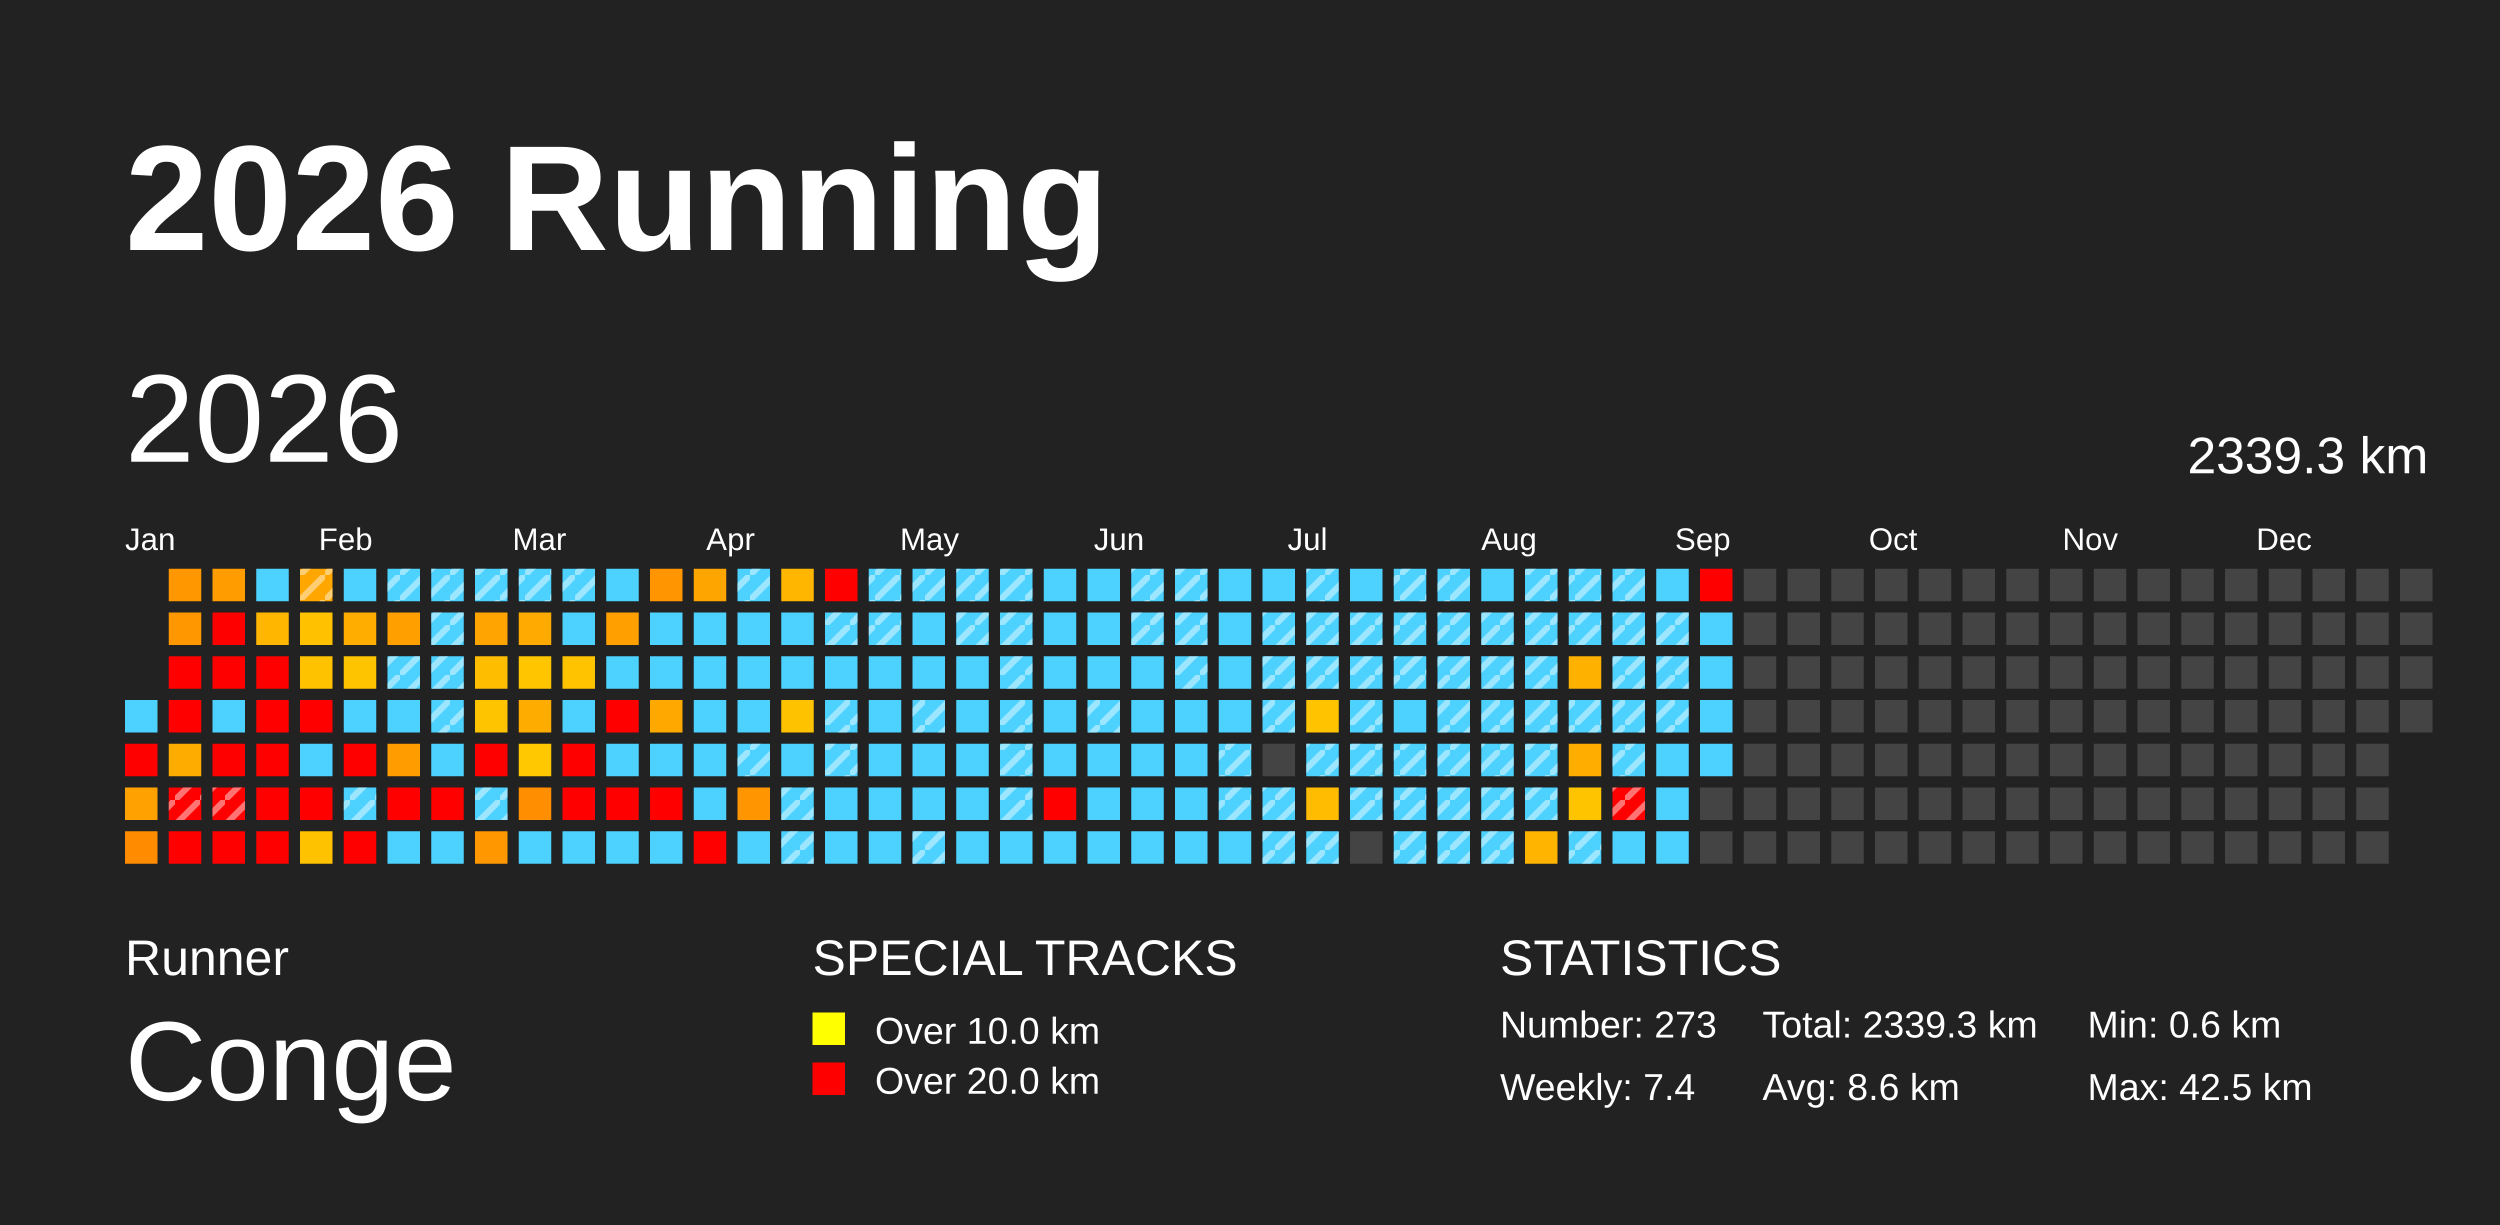
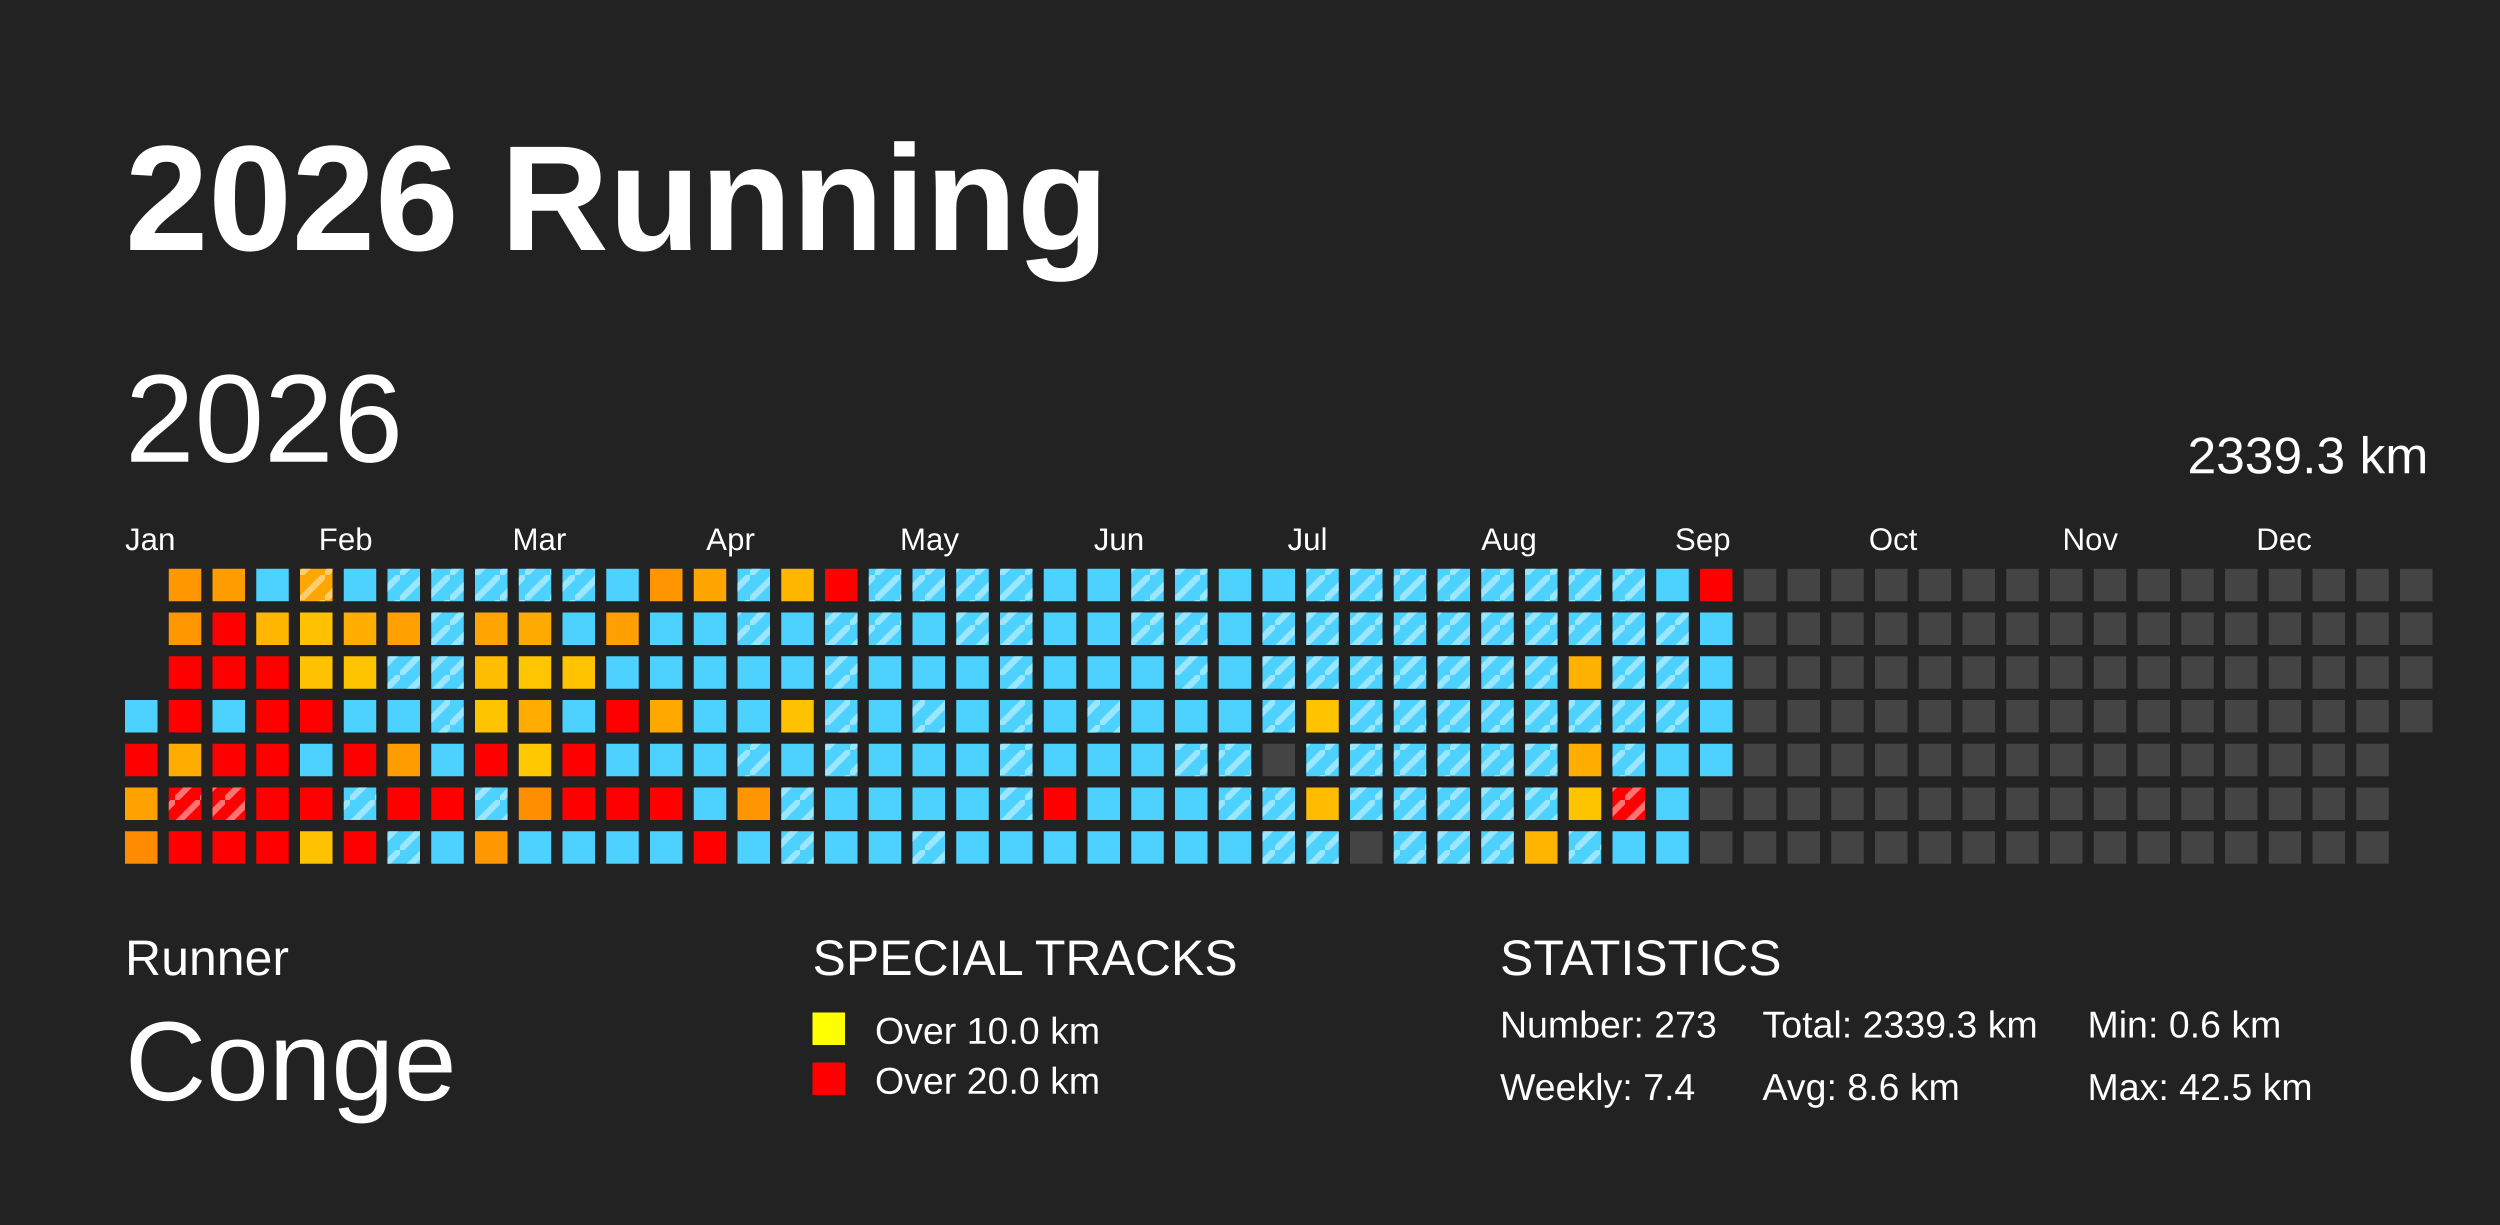
<svg xmlns="http://www.w3.org/2000/svg" baseProfile="full" height="98mm" version="1.1" viewBox="0,0,200,98" width="200mm">
  <defs>
    <pattern height="2" id="indoor-stripe" patternUnits="userSpaceOnUse" width="2">
      <line stroke="white" stroke-opacity="0.45" stroke-width="0.5" x1="0" x2="2" y1="2" y2="0" />
    </pattern>
  </defs>
  <rect fill="#222222" height="98" width="200" x="0" y="0" />
  <text fill="#FFFFFF" style="font-size:12px; font-family:Arial; font-weight:bold;" x="10" y="20">2026 Running</text>
  <text fill="#FFFFFF" style="font-size:4px; font-family:Arial" x="10" y="78">Runner</text>
  <text fill="#FFFFFF" style="font-size:9px; font-family:Arial" x="10" y="88">Conge</text>
  <text fill="#FFFFFF" style="font-size:4px; font-family:Arial" x="65" y="78">SPECIAL TRACKS</text>
  <rect fill="yellow" height="2.6" width="2.6" x="65" y="81" />
  <text fill="#FFFFFF" style="font-size:3px; font-family:Arial" x="70" y="83.5">Over 10.0 km</text>
  <rect fill="red" height="2.6" width="2.6" x="65" y="85" />
  <text fill="#FFFFFF" style="font-size:3px; font-family:Arial" x="70" y="87.5">Over 20.0 km</text>
  <text fill="#FFFFFF" style="font-size:4px; font-family:Arial" x="120" y="78">STATISTICS</text>
  <text fill="#FFFFFF" style="font-size:3px; font-family:Arial" x="120" y="83">Number: 273</text>
  <text fill="#FFFFFF" style="font-size:3px; font-family:Arial" x="120" y="88">Weekly: 7.4</text>
  <text fill="#FFFFFF" style="font-size:3px; font-family:Arial" x="141" y="83">Total: 2339.3 km</text>
  <text fill="#FFFFFF" style="font-size:3px; font-family:Arial" x="141" y="88">Avg: 8.6 km</text>
  <text fill="#FFFFFF" style="font-size:3px; font-family:Arial" x="167" y="83">Min: 0.6 km</text>
  <text fill="#FFFFFF" style="font-size:3px; font-family:Arial" x="167" y="88">Max: 42.5 km</text>
  <text dominant-baseline="hanging" fill="#FFFFFF" style="font-size:10.0px; font-family:Arial;" x="10" y="30">2026</text>
  <text dominant-baseline="hanging" fill="#FFFFFF" style="font-size:4.125px; font-family:Arial;" x="175" y="35">2339.3 km</text>
  <text fill="#FFFFFF" style="font-size:2.5px; font-family:Arial" x="10.0" y="44">Jan</text>
  <text fill="#FFFFFF" style="font-size:2.5px; font-family:Arial" x="25.5" y="44">Feb</text>
  <text fill="#FFFFFF" style="font-size:2.5px; font-family:Arial" x="41.0" y="44">Mar</text>
  <text fill="#FFFFFF" style="font-size:2.5px; font-family:Arial" x="56.5" y="44">Apr</text>
  <text fill="#FFFFFF" style="font-size:2.5px; font-family:Arial" x="72.0" y="44">May</text>
  <text fill="#FFFFFF" style="font-size:2.5px; font-family:Arial" x="87.5" y="44">Jun</text>
  <text fill="#FFFFFF" style="font-size:2.5px; font-family:Arial" x="103.0" y="44">Jul</text>
  <text fill="#FFFFFF" style="font-size:2.5px; font-family:Arial" x="118.5" y="44">Aug</text>
  <text fill="#FFFFFF" style="font-size:2.5px; font-family:Arial" x="134.0" y="44">Sep</text>
  <text fill="#FFFFFF" style="font-size:2.5px; font-family:Arial" x="149.5" y="44">Oct</text>
  <text fill="#FFFFFF" style="font-size:2.5px; font-family:Arial" x="165.0" y="44">Nov</text>
  <text fill="#FFFFFF" style="font-size:2.5px; font-family:Arial" x="180.5" y="44">Dec</text>
  <rect fill="#4dd2ff" height="2.6" width="2.6" x="10.0" y="56.0" />
  <rect fill="red" height="2.6" width="2.6" x="10.0" y="59.5" />
  <rect fill="#ffa100" height="2.6" width="2.6" x="10.0" y="63.0" />
  <rect fill="#ff8b00" height="2.6" width="2.6" x="10.0" y="66.5" />
  <rect fill="#ff9700" height="2.6" width="2.6" x="13.5" y="45.5" />
  <rect fill="#ff9800" height="2.6" width="2.6" x="13.5" y="49.0" />
  <rect fill="red" height="2.6" width="2.6" x="13.5" y="52.5" />
  <rect fill="red" height="2.6" width="2.6" x="13.5" y="56.0" />
  <rect fill="#ffac00" height="2.6" width="2.6" x="13.5" y="59.5" />
  <rect fill="red" height="2.6" width="2.6" x="13.5" y="63.0" />
  <rect fill="url(#indoor-stripe)" height="2.6" style="pointer-events: none;" width="2.6" x="13.5" y="63.0" />
  <rect fill="red" height="2.6" width="2.6" x="13.5" y="66.5" />
  <rect fill="#ff9d00" height="2.6" width="2.6" x="17.0" y="45.5" />
  <rect fill="red" height="2.6" width="2.6" x="17.0" y="49.0" />
  <rect fill="red" height="2.6" width="2.6" x="17.0" y="52.5" />
  <rect fill="#4dd2ff" height="2.6" width="2.6" x="17.0" y="56.0" />
  <rect fill="red" height="2.6" width="2.6" x="17.0" y="59.5" />
  <rect fill="red" height="2.6" width="2.6" x="17.0" y="63.0" />
  <rect fill="url(#indoor-stripe)" height="2.6" style="pointer-events: none;" width="2.6" x="17.0" y="63.0" />
  <rect fill="red" height="2.6" width="2.6" x="17.0" y="66.5" />
  <rect fill="#4dd2ff" height="2.6" width="2.6" x="20.5" y="45.5" />
  <rect fill="#ffb600" height="2.6" width="2.6" x="20.5" y="49.0" />
  <rect fill="red" height="2.6" width="2.6" x="20.5" y="52.5" />
  <rect fill="red" height="2.6" width="2.6" x="20.5" y="56.0" />
  <rect fill="red" height="2.6" width="2.6" x="20.5" y="59.5" />
  <rect fill="red" height="2.6" width="2.6" x="20.5" y="63.0" />
  <rect fill="red" height="2.6" width="2.6" x="20.5" y="66.5" />
  <rect fill="#ffa600" height="2.6" width="2.6" x="24.0" y="45.5" />
  <rect fill="url(#indoor-stripe)" height="2.6" style="pointer-events: none;" width="2.6" x="24.0" y="45.5" />
  <rect fill="#ffc100" height="2.6" width="2.6" x="24.0" y="49.0" />
  <rect fill="#ffc200" height="2.6" width="2.6" x="24.0" y="52.5" />
  <rect fill="red" height="2.6" width="2.6" x="24.0" y="56.0" />
  <rect fill="#4dd2ff" height="2.6" width="2.6" x="24.0" y="59.5" />
  <rect fill="red" height="2.6" width="2.6" x="24.0" y="63.0" />
  <rect fill="#ffc200" height="2.6" width="2.6" x="24.0" y="66.5" />
  <rect fill="#4dd2ff" height="2.6" width="2.6" x="27.5" y="45.5" />
  <rect fill="#ffae00" height="2.6" width="2.6" x="27.5" y="49.0" />
  <rect fill="#ffc400" height="2.6" width="2.6" x="27.5" y="52.5" />
  <rect fill="#4dd2ff" height="2.6" width="2.6" x="27.5" y="56.0" />
  <rect fill="red" height="2.6" width="2.6" x="27.5" y="59.5" />
  <rect fill="#4dd2ff" height="2.6" width="2.6" x="27.5" y="63.0" />
  <rect fill="url(#indoor-stripe)" height="2.6" style="pointer-events: none;" width="2.6" x="27.5" y="63.0" />
  <rect fill="red" height="2.6" width="2.6" x="27.5" y="66.5" />
  <rect fill="#4dd2ff" height="2.6" width="2.6" x="31.0" y="45.5" />
  <rect fill="url(#indoor-stripe)" height="2.6" style="pointer-events: none;" width="2.6" x="31.0" y="45.5" />
  <rect fill="#ffa000" height="2.6" width="2.6" x="31.0" y="49.0" />
  <rect fill="#4dd2ff" height="2.6" width="2.6" x="31.0" y="52.5" />
  <rect fill="url(#indoor-stripe)" height="2.6" style="pointer-events: none;" width="2.6" x="31.0" y="52.5" />
  <rect fill="#4dd2ff" height="2.6" width="2.6" x="31.0" y="56.0" />
  <rect fill="#ff9c00" height="2.6" width="2.6" x="31.0" y="59.5" />
  <rect fill="red" height="2.6" width="2.6" x="31.0" y="63.0" />
  <rect fill="#4dd2ff" height="2.6" width="2.6" x="31.0" y="66.5" />
+   <rect fill="url(#indoor-stripe)" height="2.6" style="pointer-events: none;" width="2.6" x="31.0" y="66.5" />
  <rect fill="#4dd2ff" height="2.6" width="2.6" x="34.5" y="45.5" />
  <rect fill="url(#indoor-stripe)" height="2.6" style="pointer-events: none;" width="2.6" x="34.5" y="45.5" />
  <rect fill="#4dd2ff" height="2.6" width="2.6" x="34.5" y="49.0" />
  <rect fill="url(#indoor-stripe)" height="2.6" style="pointer-events: none;" width="2.6" x="34.5" y="49.0" />
  <rect fill="#4dd2ff" height="2.6" width="2.6" x="34.5" y="52.5" />
  <rect fill="url(#indoor-stripe)" height="2.6" style="pointer-events: none;" width="2.6" x="34.5" y="52.5" />
  <rect fill="#4dd2ff" height="2.6" width="2.6" x="34.5" y="56.0" />
  <rect fill="url(#indoor-stripe)" height="2.6" style="pointer-events: none;" width="2.6" x="34.5" y="56.0" />
  <rect fill="#4dd2ff" height="2.6" width="2.6" x="34.5" y="59.5" />
  <rect fill="red" height="2.6" width="2.6" x="34.5" y="63.0" />
  <rect fill="#4dd2ff" height="2.6" width="2.6" x="34.5" y="66.5" />
  <rect fill="#4dd2ff" height="2.6" width="2.6" x="38.0" y="45.5" />
  <rect fill="url(#indoor-stripe)" height="2.6" style="pointer-events: none;" width="2.6" x="38.0" y="45.5" />
  <rect fill="#ffa400" height="2.6" width="2.6" x="38.0" y="49.0" />
  <rect fill="#ffbd00" height="2.6" width="2.6" x="38.0" y="52.5" />
  <rect fill="#ffc400" height="2.6" width="2.6" x="38.0" y="56.0" />
  <rect fill="red" height="2.6" width="2.6" x="38.0" y="59.5" />
  <rect fill="#4dd2ff" height="2.6" width="2.6" x="38.0" y="63.0" />
  <rect fill="url(#indoor-stripe)" height="2.6" style="pointer-events: none;" width="2.6" x="38.0" y="63.0" />
  <rect fill="#ff9800" height="2.6" width="2.6" x="38.0" y="66.5" />
  <rect fill="#4dd2ff" height="2.6" width="2.6" x="41.5" y="45.5" />
  <rect fill="url(#indoor-stripe)" height="2.6" style="pointer-events: none;" width="2.6" x="41.5" y="45.5" />
  <rect fill="#ffaa00" height="2.6" width="2.6" x="41.5" y="49.0" />
  <rect fill="#ffc600" height="2.6" width="2.6" x="41.5" y="52.5" />
  <rect fill="#ffac00" height="2.6" width="2.6" x="41.5" y="56.0" />
  <rect fill="#ffc800" height="2.6" width="2.6" x="41.5" y="59.5" />
  <rect fill="#ff8e00" height="2.6" width="2.6" x="41.5" y="63.0" />
  <rect fill="#4dd2ff" height="2.6" width="2.6" x="41.5" y="66.5" />
  <rect fill="#4dd2ff" height="2.6" width="2.6" x="45.0" y="45.5" />
  <rect fill="url(#indoor-stripe)" height="2.6" style="pointer-events: none;" width="2.6" x="45.0" y="45.5" />
  <rect fill="#4dd2ff" height="2.6" width="2.6" x="45.0" y="49.0" />
  <rect fill="#ffc300" height="2.6" width="2.6" x="45.0" y="52.5" />
  <rect fill="#4dd2ff" height="2.6" width="2.6" x="45.0" y="56.0" />
  <rect fill="red" height="2.6" width="2.6" x="45.0" y="59.5" />
  <rect fill="red" height="2.6" width="2.6" x="45.0" y="63.0" />
  <rect fill="#4dd2ff" height="2.6" width="2.6" x="45.0" y="66.5" />
  <rect fill="#4dd2ff" height="2.6" width="2.6" x="48.5" y="45.5" />
  <rect fill="#ff9f00" height="2.6" width="2.6" x="48.5" y="49.0" />
  <rect fill="#4dd2ff" height="2.6" width="2.6" x="48.5" y="52.5" />
  <rect fill="red" height="2.6" width="2.6" x="48.5" y="56.0" />
  <rect fill="#4dd2ff" height="2.6" width="2.6" x="48.5" y="59.5" />
  <rect fill="red" height="2.6" width="2.6" x="48.5" y="63.0" />
  <rect fill="#4dd2ff" height="2.6" width="2.6" x="48.5" y="66.5" />
  <rect fill="#ff9500" height="2.6" width="2.6" x="52.0" y="45.5" />
  <rect fill="#4dd2ff" height="2.6" width="2.6" x="52.0" y="49.0" />
  <rect fill="#4dd2ff" height="2.6" width="2.6" x="52.0" y="52.5" />
  <rect fill="#ffa900" height="2.6" width="2.6" x="52.0" y="56.0" />
  <rect fill="#4dd2ff" height="2.6" width="2.6" x="52.0" y="59.5" />
  <rect fill="red" height="2.6" width="2.6" x="52.0" y="63.0" />
  <rect fill="#4dd2ff" height="2.6" width="2.6" x="52.0" y="66.5" />
  <rect fill="#ffa500" height="2.6" width="2.6" x="55.5" y="45.5" />
  <rect fill="#4dd2ff" height="2.6" width="2.6" x="55.5" y="49.0" />
  <rect fill="#4dd2ff" height="2.6" width="2.6" x="55.5" y="52.5" />
  <rect fill="#4dd2ff" height="2.6" width="2.6" x="55.5" y="56.0" />
  <rect fill="#4dd2ff" height="2.6" width="2.6" x="55.5" y="59.5" />
  <rect fill="#4dd2ff" height="2.6" width="2.6" x="55.5" y="63.0" />
  <rect fill="red" height="2.6" width="2.6" x="55.5" y="66.5" />
  <rect fill="#4dd2ff" height="2.6" width="2.6" x="59.0" y="45.5" />
  <rect fill="url(#indoor-stripe)" height="2.6" style="pointer-events: none;" width="2.6" x="59.0" y="45.5" />
  <rect fill="#4dd2ff" height="2.6" width="2.6" x="59.0" y="49.0" />
+   <rect fill="url(#indoor-stripe)" height="2.6" style="pointer-events: none;" width="2.6" x="59.0" y="49.0" />
  <rect fill="#4dd2ff" height="2.6" width="2.6" x="59.0" y="52.5" />
  <rect fill="#4dd2ff" height="2.6" width="2.6" x="59.0" y="56.0" />
  <rect fill="#4dd2ff" height="2.6" width="2.6" x="59.0" y="59.5" />
  <rect fill="url(#indoor-stripe)" height="2.6" style="pointer-events: none;" width="2.6" x="59.0" y="59.5" />
  <rect fill="#ff9500" height="2.6" width="2.6" x="59.0" y="63.0" />
  <rect fill="#4dd2ff" height="2.6" width="2.6" x="59.0" y="66.5" />
  <rect fill="#ffb600" height="2.6" width="2.6" x="62.5" y="45.5" />
  <rect fill="#4dd2ff" height="2.6" width="2.6" x="62.5" y="49.0" />
  <rect fill="#4dd2ff" height="2.6" width="2.6" x="62.5" y="52.5" />
  <rect fill="#ffc200" height="2.6" width="2.6" x="62.5" y="56.0" />
  <rect fill="#4dd2ff" height="2.6" width="2.6" x="62.5" y="59.5" />
  <rect fill="#4dd2ff" height="2.6" width="2.6" x="62.5" y="63.0" />
  <rect fill="url(#indoor-stripe)" height="2.6" style="pointer-events: none;" width="2.6" x="62.5" y="63.0" />
  <rect fill="#4dd2ff" height="2.6" width="2.6" x="62.5" y="66.5" />
  <rect fill="url(#indoor-stripe)" height="2.6" style="pointer-events: none;" width="2.6" x="62.5" y="66.5" />
  <rect fill="red" height="2.6" width="2.6" x="66.0" y="45.5" />
  <rect fill="#4dd2ff" height="2.6" width="2.6" x="66.0" y="49.0" />
  <rect fill="url(#indoor-stripe)" height="2.6" style="pointer-events: none;" width="2.6" x="66.0" y="49.0" />
  <rect fill="#4dd2ff" height="2.6" width="2.6" x="66.0" y="52.5" />
+   <rect fill="url(#indoor-stripe)" height="2.6" style="pointer-events: none;" width="2.6" x="66.0" y="52.5" />
  <rect fill="#4dd2ff" height="2.6" width="2.6" x="66.0" y="56.0" />
  <rect fill="url(#indoor-stripe)" height="2.6" style="pointer-events: none;" width="2.6" x="66.0" y="56.0" />
  <rect fill="#4dd2ff" height="2.6" width="2.6" x="66.0" y="59.5" />
  <rect fill="url(#indoor-stripe)" height="2.6" style="pointer-events: none;" width="2.6" x="66.0" y="59.5" />
  <rect fill="#4dd2ff" height="2.6" width="2.6" x="66.0" y="63.0" />
  <rect fill="#4dd2ff" height="2.6" width="2.6" x="66.0" y="66.5" />
  <rect fill="#4dd2ff" height="2.6" width="2.6" x="69.5" y="45.5" />
  <rect fill="url(#indoor-stripe)" height="2.6" style="pointer-events: none;" width="2.6" x="69.5" y="45.5" />
  <rect fill="#4dd2ff" height="2.6" width="2.6" x="69.5" y="49.0" />
  <rect fill="url(#indoor-stripe)" height="2.6" style="pointer-events: none;" width="2.6" x="69.5" y="49.0" />
  <rect fill="#4dd2ff" height="2.6" width="2.6" x="69.5" y="52.5" />
  <rect fill="#4dd2ff" height="2.6" width="2.6" x="69.5" y="56.0" />
  <rect fill="#4dd2ff" height="2.6" width="2.6" x="69.5" y="59.5" />
  <rect fill="#4dd2ff" height="2.6" width="2.6" x="69.5" y="63.0" />
  <rect fill="#4dd2ff" height="2.6" width="2.6" x="69.5" y="66.5" />
  <rect fill="#4dd2ff" height="2.6" width="2.6" x="73.0" y="45.5" />
  <rect fill="url(#indoor-stripe)" height="2.6" style="pointer-events: none;" width="2.6" x="73.0" y="45.5" />
  <rect fill="#4dd2ff" height="2.6" width="2.6" x="73.0" y="49.0" />
  <rect fill="#4dd2ff" height="2.6" width="2.6" x="73.0" y="52.5" />
  <rect fill="#4dd2ff" height="2.6" width="2.6" x="73.0" y="56.0" />
  <rect fill="url(#indoor-stripe)" height="2.6" style="pointer-events: none;" width="2.6" x="73.0" y="56.0" />
  <rect fill="#4dd2ff" height="2.6" width="2.6" x="73.0" y="59.5" />
  <rect fill="#4dd2ff" height="2.6" width="2.6" x="73.0" y="63.0" />
  <rect fill="#4dd2ff" height="2.6" width="2.6" x="73.0" y="66.5" />
  <rect fill="url(#indoor-stripe)" height="2.6" style="pointer-events: none;" width="2.6" x="73.0" y="66.5" />
  <rect fill="#4dd2ff" height="2.6" width="2.6" x="76.5" y="45.5" />
  <rect fill="url(#indoor-stripe)" height="2.6" style="pointer-events: none;" width="2.6" x="76.5" y="45.5" />
  <rect fill="#4dd2ff" height="2.6" width="2.6" x="76.5" y="49.0" />
  <rect fill="url(#indoor-stripe)" height="2.6" style="pointer-events: none;" width="2.6" x="76.5" y="49.0" />
  <rect fill="#4dd2ff" height="2.6" width="2.6" x="76.5" y="52.5" />
  <rect fill="#4dd2ff" height="2.6" width="2.6" x="76.5" y="56.0" />
  <rect fill="#4dd2ff" height="2.6" width="2.6" x="76.5" y="59.5" />
  <rect fill="#4dd2ff" height="2.6" width="2.6" x="76.5" y="63.0" />
  <rect fill="#4dd2ff" height="2.6" width="2.6" x="76.5" y="66.5" />
  <rect fill="#4dd2ff" height="2.6" width="2.6" x="80.0" y="45.5" />
  <rect fill="url(#indoor-stripe)" height="2.6" style="pointer-events: none;" width="2.6" x="80.0" y="45.5" />
  <rect fill="#4dd2ff" height="2.6" width="2.6" x="80.0" y="49.0" />
  <rect fill="url(#indoor-stripe)" height="2.6" style="pointer-events: none;" width="2.6" x="80.0" y="49.0" />
  <rect fill="#4dd2ff" height="2.6" width="2.6" x="80.0" y="52.5" />
  <rect fill="url(#indoor-stripe)" height="2.6" style="pointer-events: none;" width="2.6" x="80.0" y="52.5" />
  <rect fill="#4dd2ff" height="2.6" width="2.6" x="80.0" y="56.0" />
  <rect fill="url(#indoor-stripe)" height="2.6" style="pointer-events: none;" width="2.6" x="80.0" y="56.0" />
  <rect fill="#4dd2ff" height="2.6" width="2.6" x="80.0" y="59.5" />
  <rect fill="url(#indoor-stripe)" height="2.6" style="pointer-events: none;" width="2.6" x="80.0" y="59.5" />
  <rect fill="#4dd2ff" height="2.6" width="2.6" x="80.0" y="63.0" />
  <rect fill="url(#indoor-stripe)" height="2.6" style="pointer-events: none;" width="2.6" x="80.0" y="63.0" />
  <rect fill="#4dd2ff" height="2.6" width="2.6" x="80.0" y="66.5" />
  <rect fill="#4dd2ff" height="2.6" width="2.6" x="83.5" y="45.5" />
  <rect fill="#4dd2ff" height="2.6" width="2.6" x="83.5" y="49.0" />
  <rect fill="#4dd2ff" height="2.6" width="2.6" x="83.5" y="52.5" />
  <rect fill="#4dd2ff" height="2.6" width="2.6" x="83.5" y="56.0" />
  <rect fill="#4dd2ff" height="2.6" width="2.6" x="83.5" y="59.5" />
  <rect fill="red" height="2.6" width="2.6" x="83.5" y="63.0" />
  <rect fill="#4dd2ff" height="2.6" width="2.6" x="83.5" y="66.5" />
  <rect fill="#4dd2ff" height="2.6" width="2.6" x="87.0" y="45.5" />
  <rect fill="#4dd2ff" height="2.6" width="2.6" x="87.0" y="49.0" />
  <rect fill="#4dd2ff" height="2.6" width="2.6" x="87.0" y="52.5" />
  <rect fill="#4dd2ff" height="2.6" width="2.6" x="87.0" y="56.0" />
  <rect fill="url(#indoor-stripe)" height="2.6" style="pointer-events: none;" width="2.6" x="87.0" y="56.0" />
  <rect fill="#4dd2ff" height="2.6" width="2.6" x="87.0" y="59.5" />
  <rect fill="#4dd2ff" height="2.6" width="2.6" x="87.0" y="63.0" />
  <rect fill="#4dd2ff" height="2.6" width="2.6" x="87.0" y="66.5" />
  <rect fill="#4dd2ff" height="2.6" width="2.6" x="90.5" y="45.5" />
  <rect fill="url(#indoor-stripe)" height="2.6" style="pointer-events: none;" width="2.6" x="90.5" y="45.5" />
  <rect fill="#4dd2ff" height="2.6" width="2.6" x="90.5" y="49.0" />
  <rect fill="url(#indoor-stripe)" height="2.6" style="pointer-events: none;" width="2.6" x="90.5" y="49.0" />
  <rect fill="#4dd2ff" height="2.6" width="2.6" x="90.5" y="52.5" />
  <rect fill="#4dd2ff" height="2.6" width="2.6" x="90.5" y="56.0" />
  <rect fill="#4dd2ff" height="2.6" width="2.6" x="90.5" y="59.5" />
  <rect fill="#4dd2ff" height="2.6" width="2.6" x="90.5" y="63.0" />
  <rect fill="#4dd2ff" height="2.6" width="2.6" x="90.5" y="66.5" />
  <rect fill="#4dd2ff" height="2.6" width="2.6" x="94.0" y="45.5" />
  <rect fill="url(#indoor-stripe)" height="2.6" style="pointer-events: none;" width="2.6" x="94.0" y="45.5" />
  <rect fill="#4dd2ff" height="2.6" width="2.6" x="94.0" y="49.0" />
  <rect fill="url(#indoor-stripe)" height="2.6" style="pointer-events: none;" width="2.6" x="94.0" y="49.0" />
  <rect fill="#4dd2ff" height="2.6" width="2.6" x="94.0" y="52.5" />
  <rect fill="url(#indoor-stripe)" height="2.6" style="pointer-events: none;" width="2.6" x="94.0" y="52.5" />
  <rect fill="#4dd2ff" height="2.6" width="2.6" x="94.0" y="56.0" />
  <rect fill="#4dd2ff" height="2.6" width="2.6" x="94.0" y="59.5" />
+   <rect fill="url(#indoor-stripe)" height="2.6" style="pointer-events: none;" width="2.6" x="94.0" y="59.5" />
  <rect fill="#4dd2ff" height="2.6" width="2.6" x="94.0" y="63.0" />
  <rect fill="#4dd2ff" height="2.6" width="2.6" x="94.0" y="66.5" />
  <rect fill="#4dd2ff" height="2.6" width="2.6" x="97.5" y="45.5" />
  <rect fill="#4dd2ff" height="2.6" width="2.6" x="97.5" y="49.0" />
  <rect fill="#4dd2ff" height="2.6" width="2.6" x="97.5" y="52.5" />
  <rect fill="#4dd2ff" height="2.6" width="2.6" x="97.5" y="56.0" />
  <rect fill="#4dd2ff" height="2.6" width="2.6" x="97.5" y="59.5" />
  <rect fill="url(#indoor-stripe)" height="2.6" style="pointer-events: none;" width="2.6" x="97.5" y="59.5" />
  <rect fill="#4dd2ff" height="2.6" width="2.6" x="97.5" y="63.0" />
  <rect fill="url(#indoor-stripe)" height="2.6" style="pointer-events: none;" width="2.6" x="97.5" y="63.0" />
  <rect fill="#4dd2ff" height="2.6" width="2.6" x="97.5" y="66.5" />
  <rect fill="#4dd2ff" height="2.6" width="2.6" x="101.0" y="45.5" />
  <rect fill="#4dd2ff" height="2.6" width="2.6" x="101.0" y="49.0" />
  <rect fill="url(#indoor-stripe)" height="2.6" style="pointer-events: none;" width="2.6" x="101.0" y="49.0" />
  <rect fill="#4dd2ff" height="2.6" width="2.6" x="101.0" y="52.5" />
  <rect fill="url(#indoor-stripe)" height="2.6" style="pointer-events: none;" width="2.6" x="101.0" y="52.5" />
  <rect fill="#4dd2ff" height="2.6" width="2.6" x="101.0" y="56.0" />
  <rect fill="url(#indoor-stripe)" height="2.6" style="pointer-events: none;" width="2.6" x="101.0" y="56.0" />
  <rect fill="#444444" height="2.6" width="2.6" x="101.0" y="59.5" />
  <rect fill="#4dd2ff" height="2.6" width="2.6" x="101.0" y="63.0" />
  <rect fill="url(#indoor-stripe)" height="2.6" style="pointer-events: none;" width="2.6" x="101.0" y="63.0" />
  <rect fill="#4dd2ff" height="2.6" width="2.6" x="101.0" y="66.5" />
  <rect fill="url(#indoor-stripe)" height="2.6" style="pointer-events: none;" width="2.6" x="101.0" y="66.5" />
  <rect fill="#4dd2ff" height="2.6" width="2.6" x="104.5" y="45.5" />
  <rect fill="url(#indoor-stripe)" height="2.6" style="pointer-events: none;" width="2.6" x="104.5" y="45.5" />
  <rect fill="#4dd2ff" height="2.6" width="2.6" x="104.5" y="49.0" />
  <rect fill="url(#indoor-stripe)" height="2.6" style="pointer-events: none;" width="2.6" x="104.5" y="49.0" />
  <rect fill="#4dd2ff" height="2.6" width="2.6" x="104.5" y="52.5" />
  <rect fill="url(#indoor-stripe)" height="2.6" style="pointer-events: none;" width="2.6" x="104.5" y="52.5" />
  <rect fill="#ffc300" height="2.6" width="2.6" x="104.5" y="56.0" />
  <rect fill="#4dd2ff" height="2.6" width="2.6" x="104.5" y="59.5" />
  <rect fill="url(#indoor-stripe)" height="2.6" style="pointer-events: none;" width="2.6" x="104.5" y="59.5" />
  <rect fill="#ffbc00" height="2.6" width="2.6" x="104.5" y="63.0" />
  <rect fill="#4dd2ff" height="2.6" width="2.6" x="104.5" y="66.5" />
  <rect fill="url(#indoor-stripe)" height="2.6" style="pointer-events: none;" width="2.6" x="104.5" y="66.5" />
  <rect fill="#4dd2ff" height="2.6" width="2.6" x="108.0" y="45.5" />
+   <rect fill="url(#indoor-stripe)" height="2.6" style="pointer-events: none;" width="2.6" x="108.0" y="45.5" />
  <rect fill="#4dd2ff" height="2.6" width="2.6" x="108.0" y="49.0" />
  <rect fill="url(#indoor-stripe)" height="2.6" style="pointer-events: none;" width="2.6" x="108.0" y="49.0" />
  <rect fill="#4dd2ff" height="2.6" width="2.6" x="108.0" y="52.5" />
  <rect fill="url(#indoor-stripe)" height="2.6" style="pointer-events: none;" width="2.6" x="108.0" y="52.5" />
  <rect fill="#4dd2ff" height="2.6" width="2.6" x="108.0" y="56.0" />
  <rect fill="url(#indoor-stripe)" height="2.6" style="pointer-events: none;" width="2.6" x="108.0" y="56.0" />
  <rect fill="#4dd2ff" height="2.6" width="2.6" x="108.0" y="59.5" />
  <rect fill="url(#indoor-stripe)" height="2.6" style="pointer-events: none;" width="2.6" x="108.0" y="59.5" />
  <rect fill="#4dd2ff" height="2.6" width="2.6" x="108.0" y="63.0" />
  <rect fill="url(#indoor-stripe)" height="2.6" style="pointer-events: none;" width="2.6" x="108.0" y="63.0" />
  <rect fill="#444444" height="2.6" width="2.6" x="108.0" y="66.5" />
  <rect fill="#4dd2ff" height="2.6" width="2.6" x="111.5" y="45.5" />
  <rect fill="url(#indoor-stripe)" height="2.6" style="pointer-events: none;" width="2.6" x="111.5" y="45.5" />
  <rect fill="#4dd2ff" height="2.6" width="2.6" x="111.5" y="49.0" />
  <rect fill="url(#indoor-stripe)" height="2.6" style="pointer-events: none;" width="2.6" x="111.5" y="49.0" />
  <rect fill="#4dd2ff" height="2.6" width="2.6" x="111.5" y="52.5" />
  <rect fill="url(#indoor-stripe)" height="2.6" style="pointer-events: none;" width="2.6" x="111.5" y="52.5" />
  <rect fill="#4dd2ff" height="2.6" width="2.6" x="111.5" y="56.0" />
+   <rect fill="url(#indoor-stripe)" height="2.6" style="pointer-events: none;" width="2.6" x="111.5" y="56.0" />
  <rect fill="#4dd2ff" height="2.6" width="2.6" x="111.5" y="59.5" />
  <rect fill="url(#indoor-stripe)" height="2.6" style="pointer-events: none;" width="2.6" x="111.5" y="59.5" />
  <rect fill="#4dd2ff" height="2.6" width="2.6" x="111.5" y="63.0" />
  <rect fill="url(#indoor-stripe)" height="2.6" style="pointer-events: none;" width="2.6" x="111.5" y="63.0" />
  <rect fill="#4dd2ff" height="2.6" width="2.6" x="111.5" y="66.5" />
  <rect fill="url(#indoor-stripe)" height="2.6" style="pointer-events: none;" width="2.6" x="111.5" y="66.5" />
  <rect fill="#4dd2ff" height="2.6" width="2.6" x="115.0" y="45.5" />
  <rect fill="url(#indoor-stripe)" height="2.6" style="pointer-events: none;" width="2.6" x="115.0" y="45.5" />
  <rect fill="#4dd2ff" height="2.6" width="2.6" x="115.0" y="49.0" />
  <rect fill="url(#indoor-stripe)" height="2.6" style="pointer-events: none;" width="2.6" x="115.0" y="49.0" />
  <rect fill="#4dd2ff" height="2.6" width="2.6" x="115.0" y="52.5" />
  <rect fill="url(#indoor-stripe)" height="2.6" style="pointer-events: none;" width="2.6" x="115.0" y="52.5" />
  <rect fill="#4dd2ff" height="2.6" width="2.6" x="115.0" y="56.0" />
  <rect fill="url(#indoor-stripe)" height="2.6" style="pointer-events: none;" width="2.6" x="115.0" y="56.0" />
  <rect fill="#4dd2ff" height="2.6" width="2.6" x="115.0" y="59.5" />
  <rect fill="url(#indoor-stripe)" height="2.6" style="pointer-events: none;" width="2.6" x="115.0" y="59.5" />
  <rect fill="#4dd2ff" height="2.6" width="2.6" x="115.0" y="63.0" />
  <rect fill="url(#indoor-stripe)" height="2.6" style="pointer-events: none;" width="2.6" x="115.0" y="63.0" />
  <rect fill="#4dd2ff" height="2.6" width="2.6" x="115.0" y="66.5" />
  <rect fill="url(#indoor-stripe)" height="2.6" style="pointer-events: none;" width="2.6" x="115.0" y="66.5" />
  <rect fill="#4dd2ff" height="2.6" width="2.6" x="118.5" y="45.5" />
+   <rect fill="url(#indoor-stripe)" height="2.6" style="pointer-events: none;" width="2.6" x="118.5" y="45.5" />
  <rect fill="#4dd2ff" height="2.6" width="2.6" x="118.5" y="49.0" />
  <rect fill="url(#indoor-stripe)" height="2.6" style="pointer-events: none;" width="2.6" x="118.5" y="49.0" />
  <rect fill="#4dd2ff" height="2.6" width="2.6" x="118.5" y="52.5" />
  <rect fill="url(#indoor-stripe)" height="2.6" style="pointer-events: none;" width="2.6" x="118.5" y="52.5" />
  <rect fill="#4dd2ff" height="2.6" width="2.6" x="118.5" y="56.0" />
  <rect fill="url(#indoor-stripe)" height="2.6" style="pointer-events: none;" width="2.6" x="118.5" y="56.0" />
  <rect fill="#4dd2ff" height="2.6" width="2.6" x="118.5" y="59.5" />
  <rect fill="url(#indoor-stripe)" height="2.6" style="pointer-events: none;" width="2.6" x="118.5" y="59.5" />
  <rect fill="#4dd2ff" height="2.6" width="2.6" x="118.5" y="63.0" />
  <rect fill="url(#indoor-stripe)" height="2.6" style="pointer-events: none;" width="2.6" x="118.5" y="63.0" />
  <rect fill="#4dd2ff" height="2.6" width="2.6" x="118.5" y="66.5" />
  <rect fill="url(#indoor-stripe)" height="2.6" style="pointer-events: none;" width="2.6" x="118.5" y="66.5" />
  <rect fill="#4dd2ff" height="2.6" width="2.6" x="122.0" y="45.5" />
  <rect fill="url(#indoor-stripe)" height="2.6" style="pointer-events: none;" width="2.6" x="122.0" y="45.5" />
  <rect fill="#4dd2ff" height="2.6" width="2.6" x="122.0" y="49.0" />
  <rect fill="url(#indoor-stripe)" height="2.6" style="pointer-events: none;" width="2.6" x="122.0" y="49.0" />
  <rect fill="#4dd2ff" height="2.6" width="2.6" x="122.0" y="52.5" />
  <rect fill="url(#indoor-stripe)" height="2.6" style="pointer-events: none;" width="2.6" x="122.0" y="52.5" />
  <rect fill="#4dd2ff" height="2.6" width="2.6" x="122.0" y="56.0" />
  <rect fill="url(#indoor-stripe)" height="2.6" style="pointer-events: none;" width="2.6" x="122.0" y="56.0" />
  <rect fill="#4dd2ff" height="2.6" width="2.6" x="122.0" y="59.5" />
  <rect fill="url(#indoor-stripe)" height="2.6" style="pointer-events: none;" width="2.6" x="122.0" y="59.5" />
  <rect fill="#4dd2ff" height="2.6" width="2.6" x="122.0" y="63.0" />
  <rect fill="url(#indoor-stripe)" height="2.6" style="pointer-events: none;" width="2.6" x="122.0" y="63.0" />
  <rect fill="#ffb400" height="2.6" width="2.6" x="122.0" y="66.5" />
  <rect fill="#4dd2ff" height="2.6" width="2.6" x="125.5" y="45.5" />
  <rect fill="url(#indoor-stripe)" height="2.6" style="pointer-events: none;" width="2.6" x="125.5" y="45.5" />
  <rect fill="#4dd2ff" height="2.6" width="2.6" x="125.5" y="49.0" />
  <rect fill="url(#indoor-stripe)" height="2.6" style="pointer-events: none;" width="2.6" x="125.5" y="49.0" />
  <rect fill="#ffb100" height="2.6" width="2.6" x="125.5" y="52.5" />
  <rect fill="#4dd2ff" height="2.6" width="2.6" x="125.5" y="56.0" />
  <rect fill="url(#indoor-stripe)" height="2.6" style="pointer-events: none;" width="2.6" x="125.5" y="56.0" />
  <rect fill="#ffae00" height="2.6" width="2.6" x="125.5" y="59.5" />
  <rect fill="#ffc400" height="2.6" width="2.6" x="125.5" y="63.0" />
  <rect fill="#4dd2ff" height="2.6" width="2.6" x="125.5" y="66.5" />
  <rect fill="url(#indoor-stripe)" height="2.6" style="pointer-events: none;" width="2.6" x="125.5" y="66.5" />
  <rect fill="#4dd2ff" height="2.6" width="2.6" x="129.0" y="45.5" />
  <rect fill="url(#indoor-stripe)" height="2.6" style="pointer-events: none;" width="2.6" x="129.0" y="45.5" />
  <rect fill="#4dd2ff" height="2.6" width="2.6" x="129.0" y="49.0" />
  <rect fill="url(#indoor-stripe)" height="2.6" style="pointer-events: none;" width="2.6" x="129.0" y="49.0" />
  <rect fill="#4dd2ff" height="2.6" width="2.6" x="129.0" y="52.5" />
  <rect fill="url(#indoor-stripe)" height="2.6" style="pointer-events: none;" width="2.6" x="129.0" y="52.5" />
  <rect fill="#4dd2ff" height="2.6" width="2.6" x="129.0" y="56.0" />
  <rect fill="url(#indoor-stripe)" height="2.6" style="pointer-events: none;" width="2.6" x="129.0" y="56.0" />
  <rect fill="#4dd2ff" height="2.6" width="2.6" x="129.0" y="59.5" />
  <rect fill="url(#indoor-stripe)" height="2.6" style="pointer-events: none;" width="2.6" x="129.0" y="59.5" />
  <rect fill="red" height="2.6" width="2.6" x="129.0" y="63.0" />
  <rect fill="url(#indoor-stripe)" height="2.6" style="pointer-events: none;" width="2.6" x="129.0" y="63.0" />
  <rect fill="#4dd2ff" height="2.6" width="2.6" x="129.0" y="66.5" />
  <rect fill="#4dd2ff" height="2.6" width="2.6" x="132.5" y="45.5" />
  <rect fill="#4dd2ff" height="2.6" width="2.6" x="132.5" y="49.0" />
  <rect fill="url(#indoor-stripe)" height="2.6" style="pointer-events: none;" width="2.6" x="132.5" y="49.0" />
  <rect fill="#4dd2ff" height="2.6" width="2.6" x="132.5" y="52.5" />
  <rect fill="url(#indoor-stripe)" height="2.6" style="pointer-events: none;" width="2.6" x="132.5" y="52.5" />
  <rect fill="#4dd2ff" height="2.6" width="2.6" x="132.5" y="56.0" />
  <rect fill="url(#indoor-stripe)" height="2.6" style="pointer-events: none;" width="2.6" x="132.5" y="56.0" />
  <rect fill="#4dd2ff" height="2.6" width="2.6" x="132.5" y="59.5" />
  <rect fill="#4dd2ff" height="2.6" width="2.6" x="132.5" y="63.0" />
  <rect fill="#4dd2ff" height="2.6" width="2.6" x="132.5" y="66.5" />
  <rect fill="red" height="2.6" width="2.6" x="136.0" y="45.5" />
  <rect fill="#4dd2ff" height="2.6" width="2.6" x="136.0" y="49.0" />
  <rect fill="#4dd2ff" height="2.6" width="2.6" x="136.0" y="52.5" />
  <rect fill="#4dd2ff" height="2.6" width="2.6" x="136.0" y="56.0" />
  <rect fill="#4dd2ff" height="2.6" width="2.6" x="136.0" y="59.5" />
  <rect fill="#444444" height="2.6" width="2.6" x="136.0" y="63.0" />
  <rect fill="#444444" height="2.6" width="2.6" x="136.0" y="66.5" />
  <rect fill="#444444" height="2.6" width="2.6" x="139.5" y="45.5" />
  <rect fill="#444444" height="2.6" width="2.6" x="139.5" y="49.0" />
  <rect fill="#444444" height="2.6" width="2.6" x="139.5" y="52.5" />
  <rect fill="#444444" height="2.6" width="2.6" x="139.5" y="56.0" />
  <rect fill="#444444" height="2.6" width="2.6" x="139.5" y="59.5" />
  <rect fill="#444444" height="2.6" width="2.6" x="139.5" y="63.0" />
  <rect fill="#444444" height="2.6" width="2.6" x="139.5" y="66.5" />
  <rect fill="#444444" height="2.6" width="2.6" x="143.0" y="45.5" />
  <rect fill="#444444" height="2.6" width="2.6" x="143.0" y="49.0" />
  <rect fill="#444444" height="2.6" width="2.6" x="143.0" y="52.5" />
  <rect fill="#444444" height="2.6" width="2.6" x="143.0" y="56.0" />
  <rect fill="#444444" height="2.6" width="2.6" x="143.0" y="59.5" />
  <rect fill="#444444" height="2.6" width="2.6" x="143.0" y="63.0" />
  <rect fill="#444444" height="2.6" width="2.6" x="143.0" y="66.5" />
  <rect fill="#444444" height="2.6" width="2.6" x="146.5" y="45.5" />
  <rect fill="#444444" height="2.6" width="2.6" x="146.5" y="49.0" />
  <rect fill="#444444" height="2.6" width="2.6" x="146.5" y="52.5" />
  <rect fill="#444444" height="2.6" width="2.6" x="146.5" y="56.0" />
  <rect fill="#444444" height="2.6" width="2.6" x="146.5" y="59.5" />
  <rect fill="#444444" height="2.6" width="2.6" x="146.5" y="63.0" />
  <rect fill="#444444" height="2.6" width="2.6" x="146.5" y="66.5" />
  <rect fill="#444444" height="2.6" width="2.6" x="150.0" y="45.5" />
  <rect fill="#444444" height="2.6" width="2.6" x="150.0" y="49.0" />
  <rect fill="#444444" height="2.6" width="2.6" x="150.0" y="52.5" />
  <rect fill="#444444" height="2.6" width="2.6" x="150.0" y="56.0" />
  <rect fill="#444444" height="2.6" width="2.6" x="150.0" y="59.5" />
  <rect fill="#444444" height="2.6" width="2.6" x="150.0" y="63.0" />
  <rect fill="#444444" height="2.6" width="2.6" x="150.0" y="66.5" />
  <rect fill="#444444" height="2.6" width="2.6" x="153.5" y="45.5" />
  <rect fill="#444444" height="2.6" width="2.6" x="153.5" y="49.0" />
  <rect fill="#444444" height="2.6" width="2.6" x="153.5" y="52.5" />
  <rect fill="#444444" height="2.6" width="2.6" x="153.5" y="56.0" />
  <rect fill="#444444" height="2.6" width="2.6" x="153.5" y="59.5" />
  <rect fill="#444444" height="2.6" width="2.6" x="153.5" y="63.0" />
  <rect fill="#444444" height="2.6" width="2.6" x="153.5" y="66.5" />
  <rect fill="#444444" height="2.6" width="2.6" x="157.0" y="45.5" />
  <rect fill="#444444" height="2.6" width="2.6" x="157.0" y="49.0" />
  <rect fill="#444444" height="2.6" width="2.6" x="157.0" y="52.5" />
  <rect fill="#444444" height="2.6" width="2.6" x="157.0" y="56.0" />
  <rect fill="#444444" height="2.6" width="2.6" x="157.0" y="59.5" />
  <rect fill="#444444" height="2.6" width="2.6" x="157.0" y="63.0" />
  <rect fill="#444444" height="2.6" width="2.6" x="157.0" y="66.5" />
  <rect fill="#444444" height="2.6" width="2.6" x="160.5" y="45.5" />
  <rect fill="#444444" height="2.6" width="2.6" x="160.5" y="49.0" />
  <rect fill="#444444" height="2.6" width="2.6" x="160.5" y="52.5" />
  <rect fill="#444444" height="2.6" width="2.6" x="160.5" y="56.0" />
  <rect fill="#444444" height="2.6" width="2.6" x="160.5" y="59.5" />
  <rect fill="#444444" height="2.6" width="2.6" x="160.5" y="63.0" />
  <rect fill="#444444" height="2.6" width="2.6" x="160.5" y="66.5" />
  <rect fill="#444444" height="2.6" width="2.6" x="164.0" y="45.5" />
  <rect fill="#444444" height="2.6" width="2.6" x="164.0" y="49.0" />
  <rect fill="#444444" height="2.6" width="2.6" x="164.0" y="52.5" />
  <rect fill="#444444" height="2.6" width="2.6" x="164.0" y="56.0" />
  <rect fill="#444444" height="2.6" width="2.6" x="164.0" y="59.5" />
  <rect fill="#444444" height="2.6" width="2.6" x="164.0" y="63.0" />
  <rect fill="#444444" height="2.6" width="2.6" x="164.0" y="66.5" />
  <rect fill="#444444" height="2.6" width="2.6" x="167.5" y="45.5" />
  <rect fill="#444444" height="2.6" width="2.6" x="167.5" y="49.0" />
  <rect fill="#444444" height="2.6" width="2.6" x="167.5" y="52.5" />
  <rect fill="#444444" height="2.6" width="2.6" x="167.5" y="56.0" />
  <rect fill="#444444" height="2.6" width="2.6" x="167.5" y="59.5" />
  <rect fill="#444444" height="2.6" width="2.6" x="167.5" y="63.0" />
  <rect fill="#444444" height="2.6" width="2.6" x="167.5" y="66.5" />
  <rect fill="#444444" height="2.6" width="2.6" x="171.0" y="45.5" />
  <rect fill="#444444" height="2.6" width="2.6" x="171.0" y="49.0" />
  <rect fill="#444444" height="2.6" width="2.6" x="171.0" y="52.5" />
  <rect fill="#444444" height="2.6" width="2.6" x="171.0" y="56.0" />
  <rect fill="#444444" height="2.6" width="2.6" x="171.0" y="59.5" />
  <rect fill="#444444" height="2.6" width="2.6" x="171.0" y="63.0" />
  <rect fill="#444444" height="2.6" width="2.6" x="171.0" y="66.5" />
  <rect fill="#444444" height="2.6" width="2.6" x="174.5" y="45.5" />
  <rect fill="#444444" height="2.6" width="2.6" x="174.5" y="49.0" />
  <rect fill="#444444" height="2.6" width="2.6" x="174.5" y="52.5" />
  <rect fill="#444444" height="2.6" width="2.6" x="174.5" y="56.0" />
  <rect fill="#444444" height="2.6" width="2.6" x="174.5" y="59.5" />
  <rect fill="#444444" height="2.6" width="2.6" x="174.5" y="63.0" />
  <rect fill="#444444" height="2.6" width="2.6" x="174.5" y="66.5" />
  <rect fill="#444444" height="2.6" width="2.6" x="178.0" y="45.5" />
  <rect fill="#444444" height="2.6" width="2.6" x="178.0" y="49.0" />
  <rect fill="#444444" height="2.6" width="2.6" x="178.0" y="52.5" />
  <rect fill="#444444" height="2.6" width="2.6" x="178.0" y="56.0" />
  <rect fill="#444444" height="2.6" width="2.6" x="178.0" y="59.5" />
  <rect fill="#444444" height="2.6" width="2.6" x="178.0" y="63.0" />
  <rect fill="#444444" height="2.6" width="2.6" x="178.0" y="66.5" />
  <rect fill="#444444" height="2.6" width="2.6" x="181.5" y="45.5" />
  <rect fill="#444444" height="2.6" width="2.6" x="181.5" y="49.0" />
  <rect fill="#444444" height="2.6" width="2.6" x="181.5" y="52.5" />
  <rect fill="#444444" height="2.6" width="2.6" x="181.5" y="56.0" />
  <rect fill="#444444" height="2.6" width="2.6" x="181.5" y="59.5" />
  <rect fill="#444444" height="2.6" width="2.6" x="181.5" y="63.0" />
  <rect fill="#444444" height="2.6" width="2.6" x="181.5" y="66.5" />
  <rect fill="#444444" height="2.6" width="2.6" x="185.0" y="45.5" />
  <rect fill="#444444" height="2.6" width="2.6" x="185.0" y="49.0" />
  <rect fill="#444444" height="2.6" width="2.6" x="185.0" y="52.5" />
  <rect fill="#444444" height="2.6" width="2.6" x="185.0" y="56.0" />
  <rect fill="#444444" height="2.6" width="2.6" x="185.0" y="59.5" />
  <rect fill="#444444" height="2.6" width="2.6" x="185.0" y="63.0" />
  <rect fill="#444444" height="2.6" width="2.6" x="185.0" y="66.5" />
  <rect fill="#444444" height="2.6" width="2.6" x="188.5" y="45.5" />
  <rect fill="#444444" height="2.6" width="2.6" x="188.5" y="49.0" />
  <rect fill="#444444" height="2.6" width="2.6" x="188.5" y="52.5" />
  <rect fill="#444444" height="2.6" width="2.6" x="188.5" y="56.0" />
  <rect fill="#444444" height="2.6" width="2.6" x="188.5" y="59.5" />
  <rect fill="#444444" height="2.6" width="2.6" x="188.5" y="63.0" />
  <rect fill="#444444" height="2.6" width="2.6" x="188.5" y="66.5" />
  <rect fill="#444444" height="2.6" width="2.6" x="192.0" y="45.5" />
  <rect fill="#444444" height="2.6" width="2.6" x="192.0" y="49.0" />
  <rect fill="#444444" height="2.6" width="2.6" x="192.0" y="52.5" />
  <rect fill="#444444" height="2.6" width="2.6" x="192.0" y="56.0" />
</svg>
